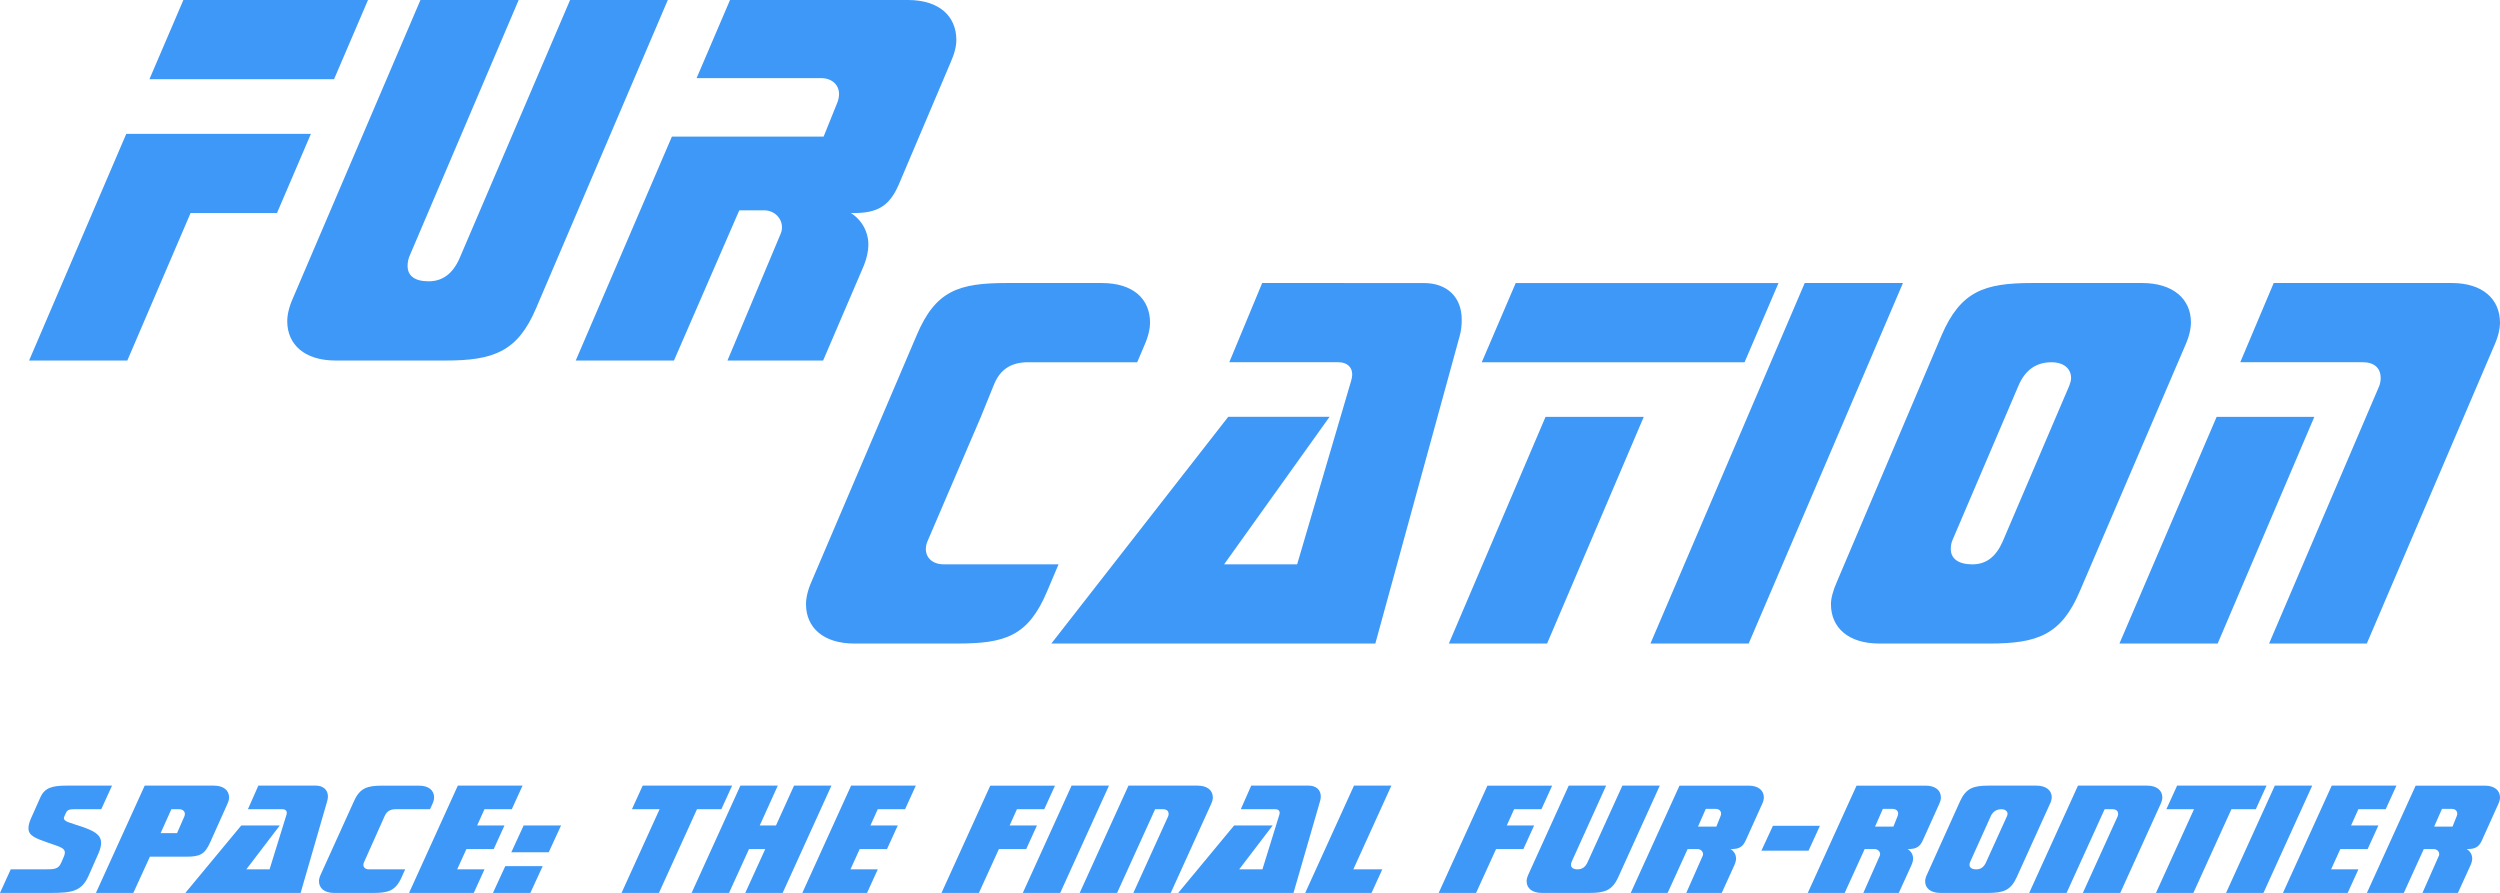
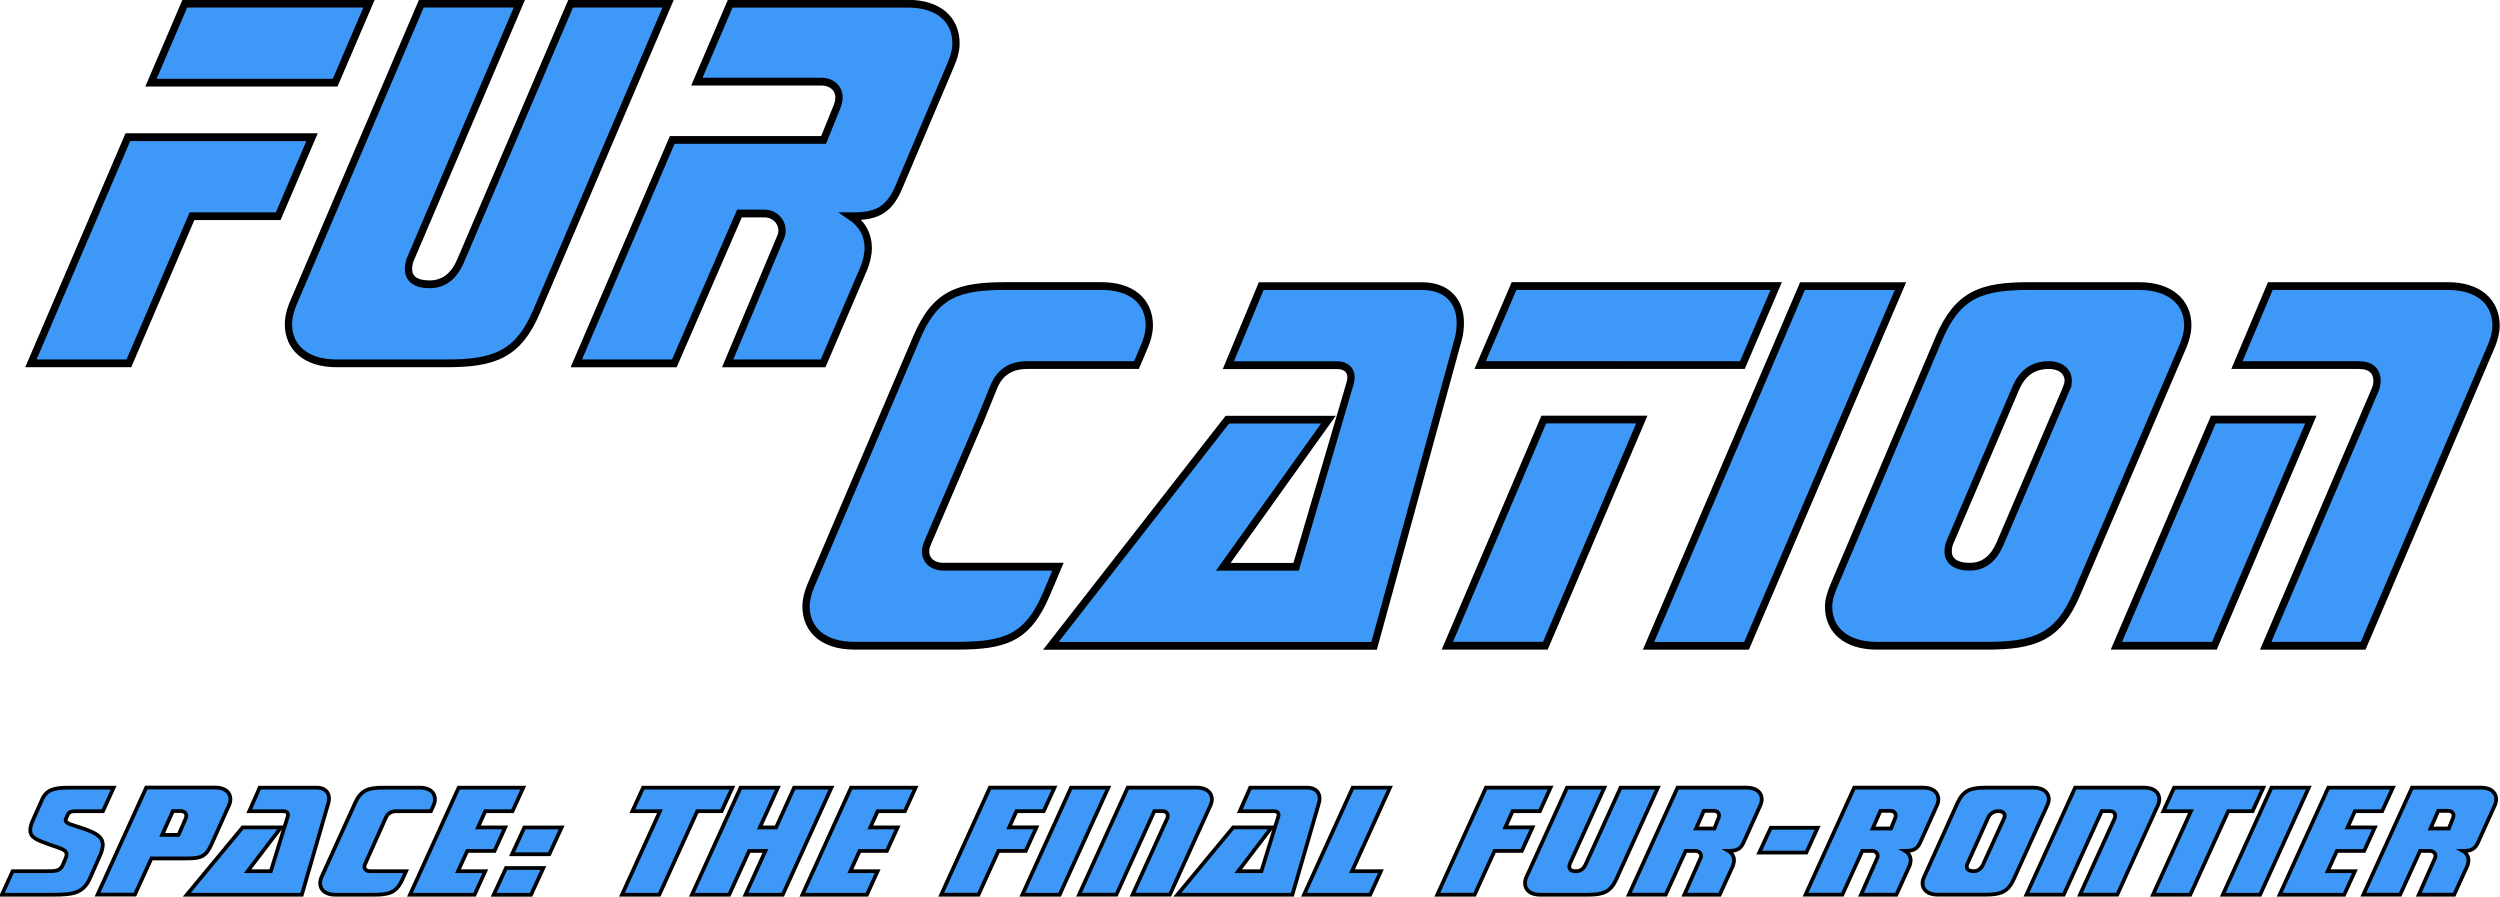
- <svg xmlns="http://www.w3.org/2000/svg" xmlns:xlink="http://www.w3.org/1999/xlink" width="501.109" height="178.983" viewBox="0 0 132.585 47.356">
-   <g fill="#3d98f7">
-     <path d="M19.516 0H9.725l-1.8 4.2h9.791zm-9.409 11.298h4.582l1.8-4.2H6.697L1.543 19.119h5.209zM35.416 0h-5.182L24.37 13.702c-.355.811-.9 1.217-1.636 1.217s-1.118-.29-1.118-.811c0-.174.027-.377.136-.608L27.507 0h-5.209l-6.764 15.817c-.218.492-.3.898-.3 1.217 0 1.246.927 2.086 2.564 2.086h5.836c2.536 0 3.818-.463 4.8-2.781zm5.973 12.428L38.58 19.12h5.073l2.1-4.896c.218-.492.3-.927.3-1.217a1.98 1.98 0 0 0-.927-1.709h.164c1.255 0 1.882-.377 2.373-1.506l2.755-6.489c.218-.492.3-.869.3-1.188C50.716.84 49.789 0 48.153 0h-9.437l-1.773 4.143h6.6c.6 0 .955.377.955.84a1.22 1.22 0 0 1-.082.435l-.736 1.825h-8.046l-5.1 11.877h5.209l3.464-7.966h1.309c.573 0 .955.435.955.898a.84.84 0 0 1-.082.377zm14.749 17.501h-6.082c-.6 0-.955-.348-.955-.811 0-.145.027-.29.109-.463l2.809-6.547.682-1.68c.327-.84.927-1.217 1.827-1.217h5.782l.382-.898c.218-.492.3-.898.3-1.188 0-1.304-.927-2.115-2.564-2.115H53.41c-2.536 0-3.791.377-4.8 2.781l-5.564 13.036c-.218.492-.3.898-.3 1.217 0 1.246.927 2.086 2.564 2.086h5.427c2.564 0 3.791-.377 4.8-2.781zM66.939 15.01l-1.745 4.2h5.782c.464 0 .736.261.736.637 0 .145-.027.232-.055.348l-2.864 9.733H64.92l5.591-7.822h-5.373L55.757 34.13h17.182l4.473-16.309c.082-.29.109-.579.109-.869 0-1.188-.764-1.941-2.018-1.941zm20.236 7.098h-5.209L76.839 34.13h5.209zm5.346-2.897l1.8-4.2H80.384l-1.8 4.2zm8.4-4.201h-5.209L87.53 34.13h5.209zm14.973 3.303c.218-.492.3-.898.3-1.217 0-1.246-.955-2.086-2.591-2.086h-5.836c-2.536 0-3.791.435-4.8 2.781L97.43 30.827c-.218.492-.327.898-.327 1.217 0 1.246.927 2.086 2.564 2.086h5.836c2.564 0 3.818-.463 4.8-2.781zm-6.164 2.173l-3.518 8.227c-.355.811-.873 1.217-1.609 1.217-.764 0-1.145-.319-1.145-.811 0-.174.027-.348.109-.521l3.491-8.169c.355-.811.927-1.217 1.745-1.217.655 0 1.036.348 1.036.84 0 .145-.055.29-.109.435zm22.555-2.173c.218-.492.3-.898.3-1.188 0-1.275-.927-2.115-2.564-2.115h-9.437l-1.773 4.2h6.491c.627 0 .955.319.955.84a1.22 1.22 0 0 1-.082.435l-5.836 13.644h5.182zm-14.728 3.795l-5.155 12.022h5.209l5.127-12.022zM5.941 41.665H3.535c-.75 0-1.164.103-1.397.629l-.5 1.121c-.095.207-.129.397-.129.509 0 .397.354.526 1.061.776.56.198.871.259.871.517a.58.58 0 0 1-.06.224l-.129.302c-.147.354-.371.362-.871.362H.569L0 47.356h2.656c1.138 0 1.673-.069 2.043-.914l.526-1.19c.095-.216.138-.422.138-.543 0-.448-.379-.647-1.061-.879-.578-.198-.914-.25-.914-.44 0-.026.009-.069.043-.138l.069-.147c.078-.172.207-.19.5-.19h1.371zm2.578 2.518l.569-1.267h.414c.19 0 .302.112.302.25a.35.35 0 0 1-.026.129l-.388.888zm-.569 1.25h1.923c.724 0 .983-.112 1.276-.767l.905-2.018c.069-.147.095-.259.095-.354 0-.379-.293-.629-.81-.629H7.674l-2.587 5.691H7.07zm5.751-3.768l-.552 1.25h1.828c.147 0 .233.078.233.19 0 .043-.009.069-.017.103l-.897 2.897h-1.233l1.776-2.328h-2.043L9.83 47.355h6.113l1.405-4.854c.026-.086.043-.172.043-.259 0-.354-.25-.578-.647-.578zm7.786 4.441h-1.923c-.181 0-.293-.103-.293-.241 0-.043.009-.086.034-.138l1.095-2.449c.112-.25.293-.362.578-.362h1.828l.121-.267c.069-.147.095-.267.095-.354 0-.388-.293-.629-.81-.629h-1.923c-.802 0-1.199.112-1.518.828l-1.759 3.88c-.069.147-.095.267-.095.362 0 .371.293.621.81.621h2.052c.81 0 1.198-.112 1.518-.828zm6.225-4.441H24.28l-2.587 5.691h3.432l.569-1.25h-1.449l.491-1.078h1.449l.569-1.25h-1.449l.388-.862h1.449zm1.069 4.268h-1.983l-.655 1.423h1.983zm.974-2.156h-1.983l-.655 1.423H29.1zm7.209-.862h1.293l.569-1.25h-4.742l-.569 1.25h1.466l-2.018 4.44h1.983zm7.13-1.25h-1.983l-.957 2.112h-.862l.957-2.112h-1.983l-2.587 5.691h1.983l1.061-2.328h.862l-1.061 2.328h1.983zm4.475 0h-3.432l-2.587 5.691h3.432l.569-1.25h-1.449l.491-1.078h1.449l.569-1.25h-1.449l.388-.862H48zm4.975 2.113l.388-.862h1.449l.569-1.25h-3.432l-2.587 5.691h1.983l1.061-2.328h1.449l.569-1.25zm5.269-2.113H56.83l-2.587 5.691h1.983zm5.414.983c.069-.147.095-.267.095-.354 0-.379-.293-.629-.811-.629h-3.664l-2.587 5.691h1.983l2.018-4.44h.414c.198 0 .302.095.302.25a.35.35 0 0 1-.026.129l-1.845 4.061h1.983zm2.13-.983l-.552 1.25h1.828c.147 0 .233.078.233.19 0 .043-.009.069-.017.103l-.897 2.897h-1.233l1.776-2.328h-2.043l-2.966 3.578h6.113l1.405-4.854a.9.9 0 0 0 .043-.259c0-.354-.25-.578-.647-.578zm7.433 0h-1.983l-2.587 5.691h3.518l.569-1.25h-1.535zm6.121 2.113l.388-.862h1.449l.569-1.25h-3.432l-2.587 5.691h1.983l1.061-2.328h1.449l.569-1.25zm8.114-2.113h-1.983l-1.854 4.078c-.112.241-.285.362-.517.362s-.354-.086-.354-.241c0-.052.009-.112.043-.181l1.819-4.018h-1.983l-2.138 4.708c-.069.147-.095.267-.095.362 0 .371.293.621.811.621H84.3c.802 0 1.207-.138 1.518-.828z" />
-     <use xlink:href="#B" />
-     <path d="M93.414 45.114h2.5l.604-1.319h-2.492z" />
-     <use xlink:href="#B" x="9.39" />
-     <path d="M108.71 42.648a.9.9 0 0 0 .103-.362c0-.371-.302-.621-.819-.621h-2.526c-.802 0-1.198.129-1.518.828l-1.75 3.88a.9.9 0 0 0-.103.362c0 .371.293.621.81.621h2.526c.81 0 1.207-.138 1.518-.828zm-2.276.647l-1.112 2.449c-.112.241-.276.362-.509.362-.241 0-.362-.095-.362-.241 0-.052.009-.103.035-.155l1.095-2.431c.112-.241.302-.362.56-.362.207 0 .328.103.328.25a.36.36 0 0 1-.035.129zm8.148-.647c.069-.147.095-.267.095-.354 0-.379-.293-.629-.81-.629h-3.664l-2.587 5.691h1.983l2.018-4.44h.414c.198 0 .302.095.302.25a.35.35 0 0 1-.026.129l-1.845 4.061h1.983zm3.759.267h1.293l.569-1.25h-4.742l-.569 1.25h1.466l-2.018 4.44h1.983zm4.285-1.25h-1.983l-2.587 5.691h1.983zm4.467 0h-3.432l-2.587 5.691h3.432l.569-1.25h-1.449l.491-1.078h1.449l.569-1.25h-1.449l.388-.862h1.449z" />
-     <use xlink:href="#B" x="39.042" />
+ <svg xmlns="http://www.w3.org/2000/svg" width="502.261" height="180.117" viewBox="0 0 132.89 47.656" xml:space="preserve">
+   <g fill="#3d98f7" stroke="#000">
+     <g stroke-width=".4" aria-label="FUR">
+       <path d="M61.642 241.65H51.551l-1.855 4.076h10.09zm-9.697 10.962h4.722l1.855-4.076H48.431l-5.312 11.665h5.368zM78.029 241.65h-5.34l-6.044 13.295c-.365.787-.927 1.18-1.686 1.18-.76 0-1.153-.28-1.153-.786 0-.17.028-.366.14-.59l5.932-13.099h-5.37l-6.97 15.347c-.225.478-.31.872-.31 1.18 0 1.21.957 2.025 2.643 2.025h6.015c2.614 0 3.935-.45 4.947-2.699zM84.185 253.71l-2.895 6.493h5.228l2.164-4.75c.225-.478.31-.9.31-1.18 0-.704-.338-1.266-.956-1.66h.168c1.293 0 1.94-.365 2.446-1.46l2.839-6.297c.225-.478.309-.843.309-1.152 0-1.237-.956-2.052-2.642-2.052H81.43l-1.827 4.02h6.803c.618 0 .983.365.983.814 0 .14-.028.281-.084.422l-.759 1.77h-8.292l-5.256 11.525h5.369l3.57-7.73h1.349c.59 0 .983.422.983.871 0 .14-.028.253-.084.366z" transform="matrix(.97029 0 0 1.0306 -40.195 -248.85)" />
+     </g>
+     <g stroke-width=".4" aria-label="CATION">
+       <path d="M99.386 270.69h-6.268c-.618 0-.984-.337-.984-.787 0-.14.028-.281.113-.45l2.895-6.352.702-1.63c.338-.816.956-1.181 1.884-1.181h5.958l.394-.871c.225-.478.31-.872.31-1.153 0-1.265-.957-2.052-2.643-2.052h-5.172c-2.614 0-3.907.366-4.947 2.699l-5.734 12.649c-.225.478-.31.871-.31 1.18 0 1.209.956 2.024 2.643 2.024h5.593c2.643 0 3.907-.365 4.947-2.698zM110.52 256.22l-1.799 4.076h5.959c.478 0 .759.253.759.618 0 .14-.028.225-.056.337l-2.952 9.445h-3.991l5.762-7.59h-5.537l-9.67 11.666h17.709l4.61-15.825c.084-.281.112-.563.112-.844 0-1.152-.787-1.883-2.08-1.883zM131.37 263.1h-5.369l-5.284 11.665h5.369zm5.51-2.81 1.854-4.076h-14.363l-1.855 4.075zM145.54 256.22h-5.369l-8.432 18.551h5.368zM160.97 259.42c.225-.478.31-.871.31-1.18 0-1.21-.985-2.024-2.671-2.024h-6.015c-2.614 0-3.907.421-4.947 2.698l-5.706 12.65c-.225.477-.338.87-.338 1.18 0 1.208.956 2.023 2.643 2.023h6.015c2.642 0 3.935-.45 4.947-2.698zm-6.352 2.108-3.626 7.983c-.366.787-.9 1.18-1.659 1.18-.787 0-1.18-.309-1.18-.787 0-.168.028-.337.112-.506l3.598-7.926c.365-.787.956-1.18 1.799-1.18.674 0 1.068.337 1.068.814 0 .141-.056.282-.113.422zM177.86 259.42c.225-.478.31-.871.31-1.152 0-1.237-.956-2.052-2.643-2.052h-9.725l-1.827 4.075h6.69c.646 0 .983.31.983.816 0 .14-.028.28-.084.421l-6.015 13.24h5.34zm-15.178 3.682-5.312 11.665h5.368l5.285-11.665z" transform="matrix(.97029 0 0 1.0306 -40.195 -248.85)" />
+     </g>
+     <g stroke-width=".2" aria-label="SPACE: THE FINAL FUR-RONTIER">
+       <path d="M6.041 41.87H3.635c-.75 0-1.164.103-1.396.63l-.5 1.12c-.095.207-.13.397-.13.509 0 .397.354.526 1.06.776.561.198.872.259.872.517a.58.58 0 0 1-.06.225l-.13.301c-.147.354-.37.362-.871.362H.67L.1 47.56h2.656c1.138 0 1.673-.068 2.043-.913l.526-1.19c.095-.216.138-.423.138-.543 0-.449-.38-.647-1.06-.88-.578-.198-.914-.25-.914-.44 0-.025.008-.069.043-.138l.069-.146c.078-.173.207-.19.5-.19h1.37zM8.619 44.38l.57-1.267h.413c.19 0 .302.112.302.25a.346.346 0 0 1-.026.129l-.388.888zm-.57 1.25h1.924c.724 0 .983-.112 1.276-.767l.905-2.018a.833.833 0 0 0 .095-.353c0-.38-.293-.63-.81-.63H7.774l-2.587 5.691H7.17zM13.801 41.87l-.552 1.25h1.828c.147 0 .233.078.233.19 0 .043-.009.069-.017.103l-.897 2.897h-1.233l1.776-2.328h-2.043l-2.967 3.579h6.114l1.405-4.855a.903.903 0 0 0 .043-.258c0-.354-.25-.578-.646-.578zM21.587 46.31h-1.923c-.18 0-.293-.103-.293-.241 0-.044.009-.087.035-.138l1.095-2.45c.112-.25.293-.361.577-.361h1.828l.12-.268a.865.865 0 0 0 .096-.353c0-.388-.293-.63-.81-.63h-1.924c-.802 0-1.198.113-1.517.828l-1.759 3.88a.866.866 0 0 0-.095.362c0 .371.293.621.81.621h2.053c.81 0 1.198-.112 1.517-.828zM27.812 41.87H24.38l-2.586 5.69h3.431l.57-1.25h-1.45l.492-1.077h1.449l.569-1.25h-1.449l.388-.863h1.449zM28.881 46.14h-1.983l-.655 1.423h1.983zm.974-2.156h-1.983l-.655 1.423H29.2zM37.064 43.12h1.293l.57-1.25h-4.743l-.569 1.25h1.466l-2.018 4.44h1.983zM44.194 41.87h-1.983l-.957 2.113h-.862l.957-2.113h-1.983l-2.587 5.69h1.983l1.06-2.327h.863l-1.06 2.328h1.982zM48.669 41.87h-3.432l-2.586 5.69h3.431l.57-1.25h-1.45l.492-1.077h1.449l.569-1.25h-1.449l.388-.863H48.1zM53.644 43.98l.388-.862h1.448l.57-1.25h-3.432l-2.587 5.69h1.983l1.06-2.328h1.45l.568-1.25zM58.913 41.87H56.93l-2.587 5.69h1.983zM64.325 42.85a.864.864 0 0 0 .095-.354c0-.379-.293-.629-.81-.629h-3.665l-2.587 5.69h1.983l2.018-4.44h.414c.198 0 .301.095.301.25a.353.353 0 0 1-.025.13l-1.846 4.06h1.983zM66.455 41.87l-.552 1.25h1.828c.147 0 .233.078.233.19 0 .043-.01.069-.017.103l-.897 2.897h-1.233l1.776-2.328H65.55l-2.966 3.579h6.113l1.405-4.855a.902.902 0 0 0 .043-.258c0-.354-.25-.578-.646-.578zM73.885 41.87h-1.983l-2.587 5.69h3.518l.57-1.25h-1.536zM80.015 43.98l.388-.862h1.449l.569-1.25h-3.432l-2.587 5.69h1.983l1.06-2.328h1.45l.569-1.25zM88.125 41.87h-1.983l-1.854 4.078c-.112.242-.284.363-.517.363-.233 0-.354-.087-.354-.242 0-.052.01-.112.043-.181l1.82-4.018h-1.983l-2.139 4.708a.865.865 0 0 0-.095.362c0 .37.294.62.81.62H84.4c.802 0 1.207-.137 1.518-.827zM90.155 44.04l.414-.94h.509c.19 0 .301.104.301.25a.353.353 0 0 1-.026.13l-.224.56zm.241 1.57-.862 1.948h1.88l.664-1.457a.897.897 0 0 0 .095-.362.582.582 0 0 0-.293-.51h.051c.397 0 .595-.111.75-.448l.871-1.93a.833.833 0 0 0 .095-.354c0-.38-.293-.63-.81-.63h-3.665l-2.587 5.69h1.958l1.06-2.327h.517c.182 0 .302.13.302.267a.243.243 0 0 1-.026.112zM93.515 45.32h2.5L96.62 44h-2.492zM99.545 44.04l.414-.94h.509c.19 0 .301.104.301.25a.353.353 0 0 1-.026.13l-.224.56zm.241 1.57-.862 1.948h1.88l.664-1.457a.897.897 0 0 0 .095-.362.582.582 0 0 0-.293-.51h.051c.397 0 .595-.111.75-.448l.871-1.93a.833.833 0 0 0 .095-.354c0-.38-.293-.63-.81-.63h-3.665l-2.587 5.69h1.958l1.06-2.327h.518c.18 0 .301.13.301.267a.243.243 0 0 1-.026.112zM108.805 42.85a.9.9 0 0 0 .103-.362c0-.37-.301-.62-.819-.62h-2.526c-.802 0-1.198.128-1.517.827l-1.75 3.88a.9.9 0 0 0-.104.362c0 .37.293.62.81.62h2.527c.81 0 1.207-.137 1.517-.827zm-2.276.647-1.113 2.448c-.112.242-.276.363-.508.363-.242 0-.362-.095-.362-.242 0-.052.009-.103.034-.155l1.095-2.432a.579.579 0 0 1 .56-.362c.207 0 .328.104.328.25a.36.36 0 0 1-.034.13zM114.685 42.85a.865.865 0 0 0 .095-.354c0-.379-.293-.629-.81-.629h-3.665l-2.587 5.69h1.983l2.018-4.44h.414c.198 0 .302.095.302.25a.353.353 0 0 1-.026.13l-1.846 4.06h1.984zM118.445 43.12h1.293l.57-1.25h-4.743l-.569 1.25h1.466l-2.018 4.44h1.983zM122.725 41.87h-1.983l-2.587 5.69h1.983zM127.195 41.87h-3.432l-2.586 5.69h3.431l.57-1.25h-1.45l.492-1.077h1.449l.569-1.25h-1.449l.388-.863h1.449zM129.195 44.04l.414-.94h.509c.19 0 .301.104.301.25a.353.353 0 0 1-.026.13l-.224.56zm.241 1.57-.862 1.948h1.88l.664-1.457a.897.897 0 0 0 .095-.362.582.582 0 0 0-.294-.51h.052c.397 0 .595-.111.75-.448l.871-1.93a.833.833 0 0 0 .095-.354c0-.38-.293-.63-.81-.63h-3.665l-2.587 5.69h1.958l1.06-2.327h.517c.182 0 .302.13.302.267a.243.243 0 0 1-.026.112z" />
+     </g>
  </g>
-   <defs>
-     <path id="B" d="M90.051 43.838l.414-.94h.509c.19 0 .302.103.302.25 0 .043-.009.086-.026.129l-.224.56zm.241 1.569l-.862 1.949h1.88l.664-1.457c.069-.147.095-.276.095-.362 0-.216-.103-.388-.293-.509h.052c.397 0 .595-.112.75-.448l.871-1.931c.069-.147.095-.259.095-.354 0-.379-.293-.629-.81-.629h-3.664l-2.587 5.691h1.957l1.061-2.328h.517c.181 0 .302.129.302.267 0 .043-.009.078-.026.112z" />
-   </defs>
</svg>
